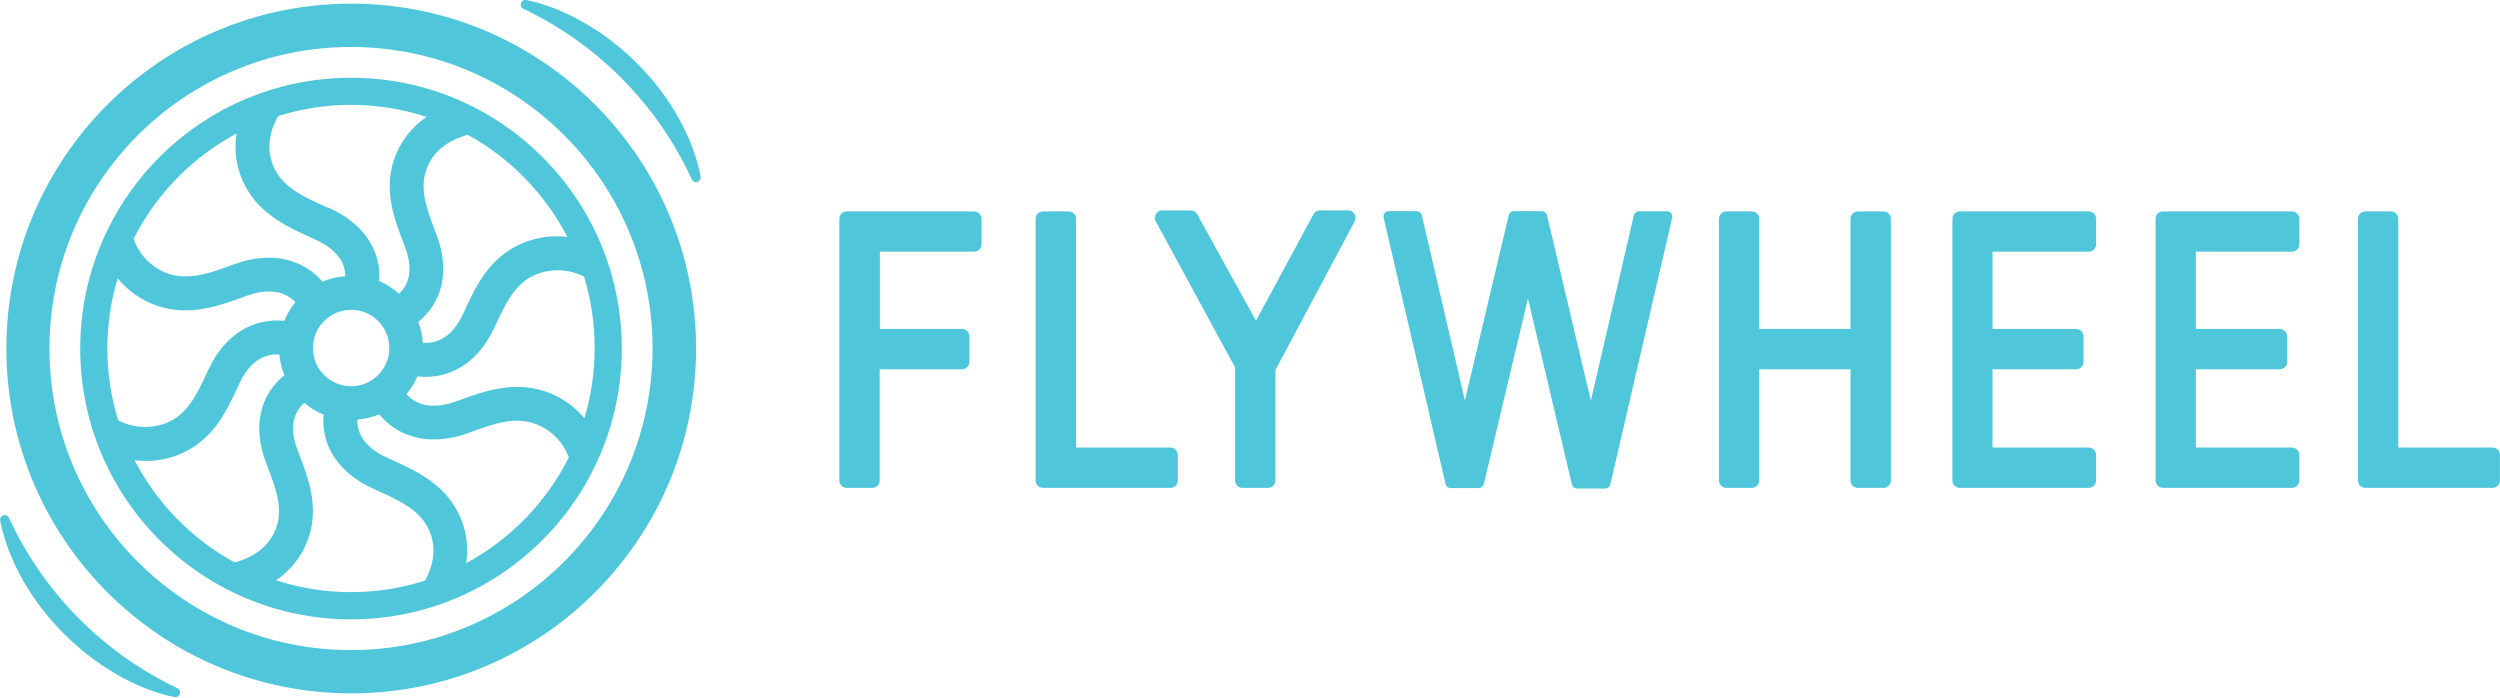
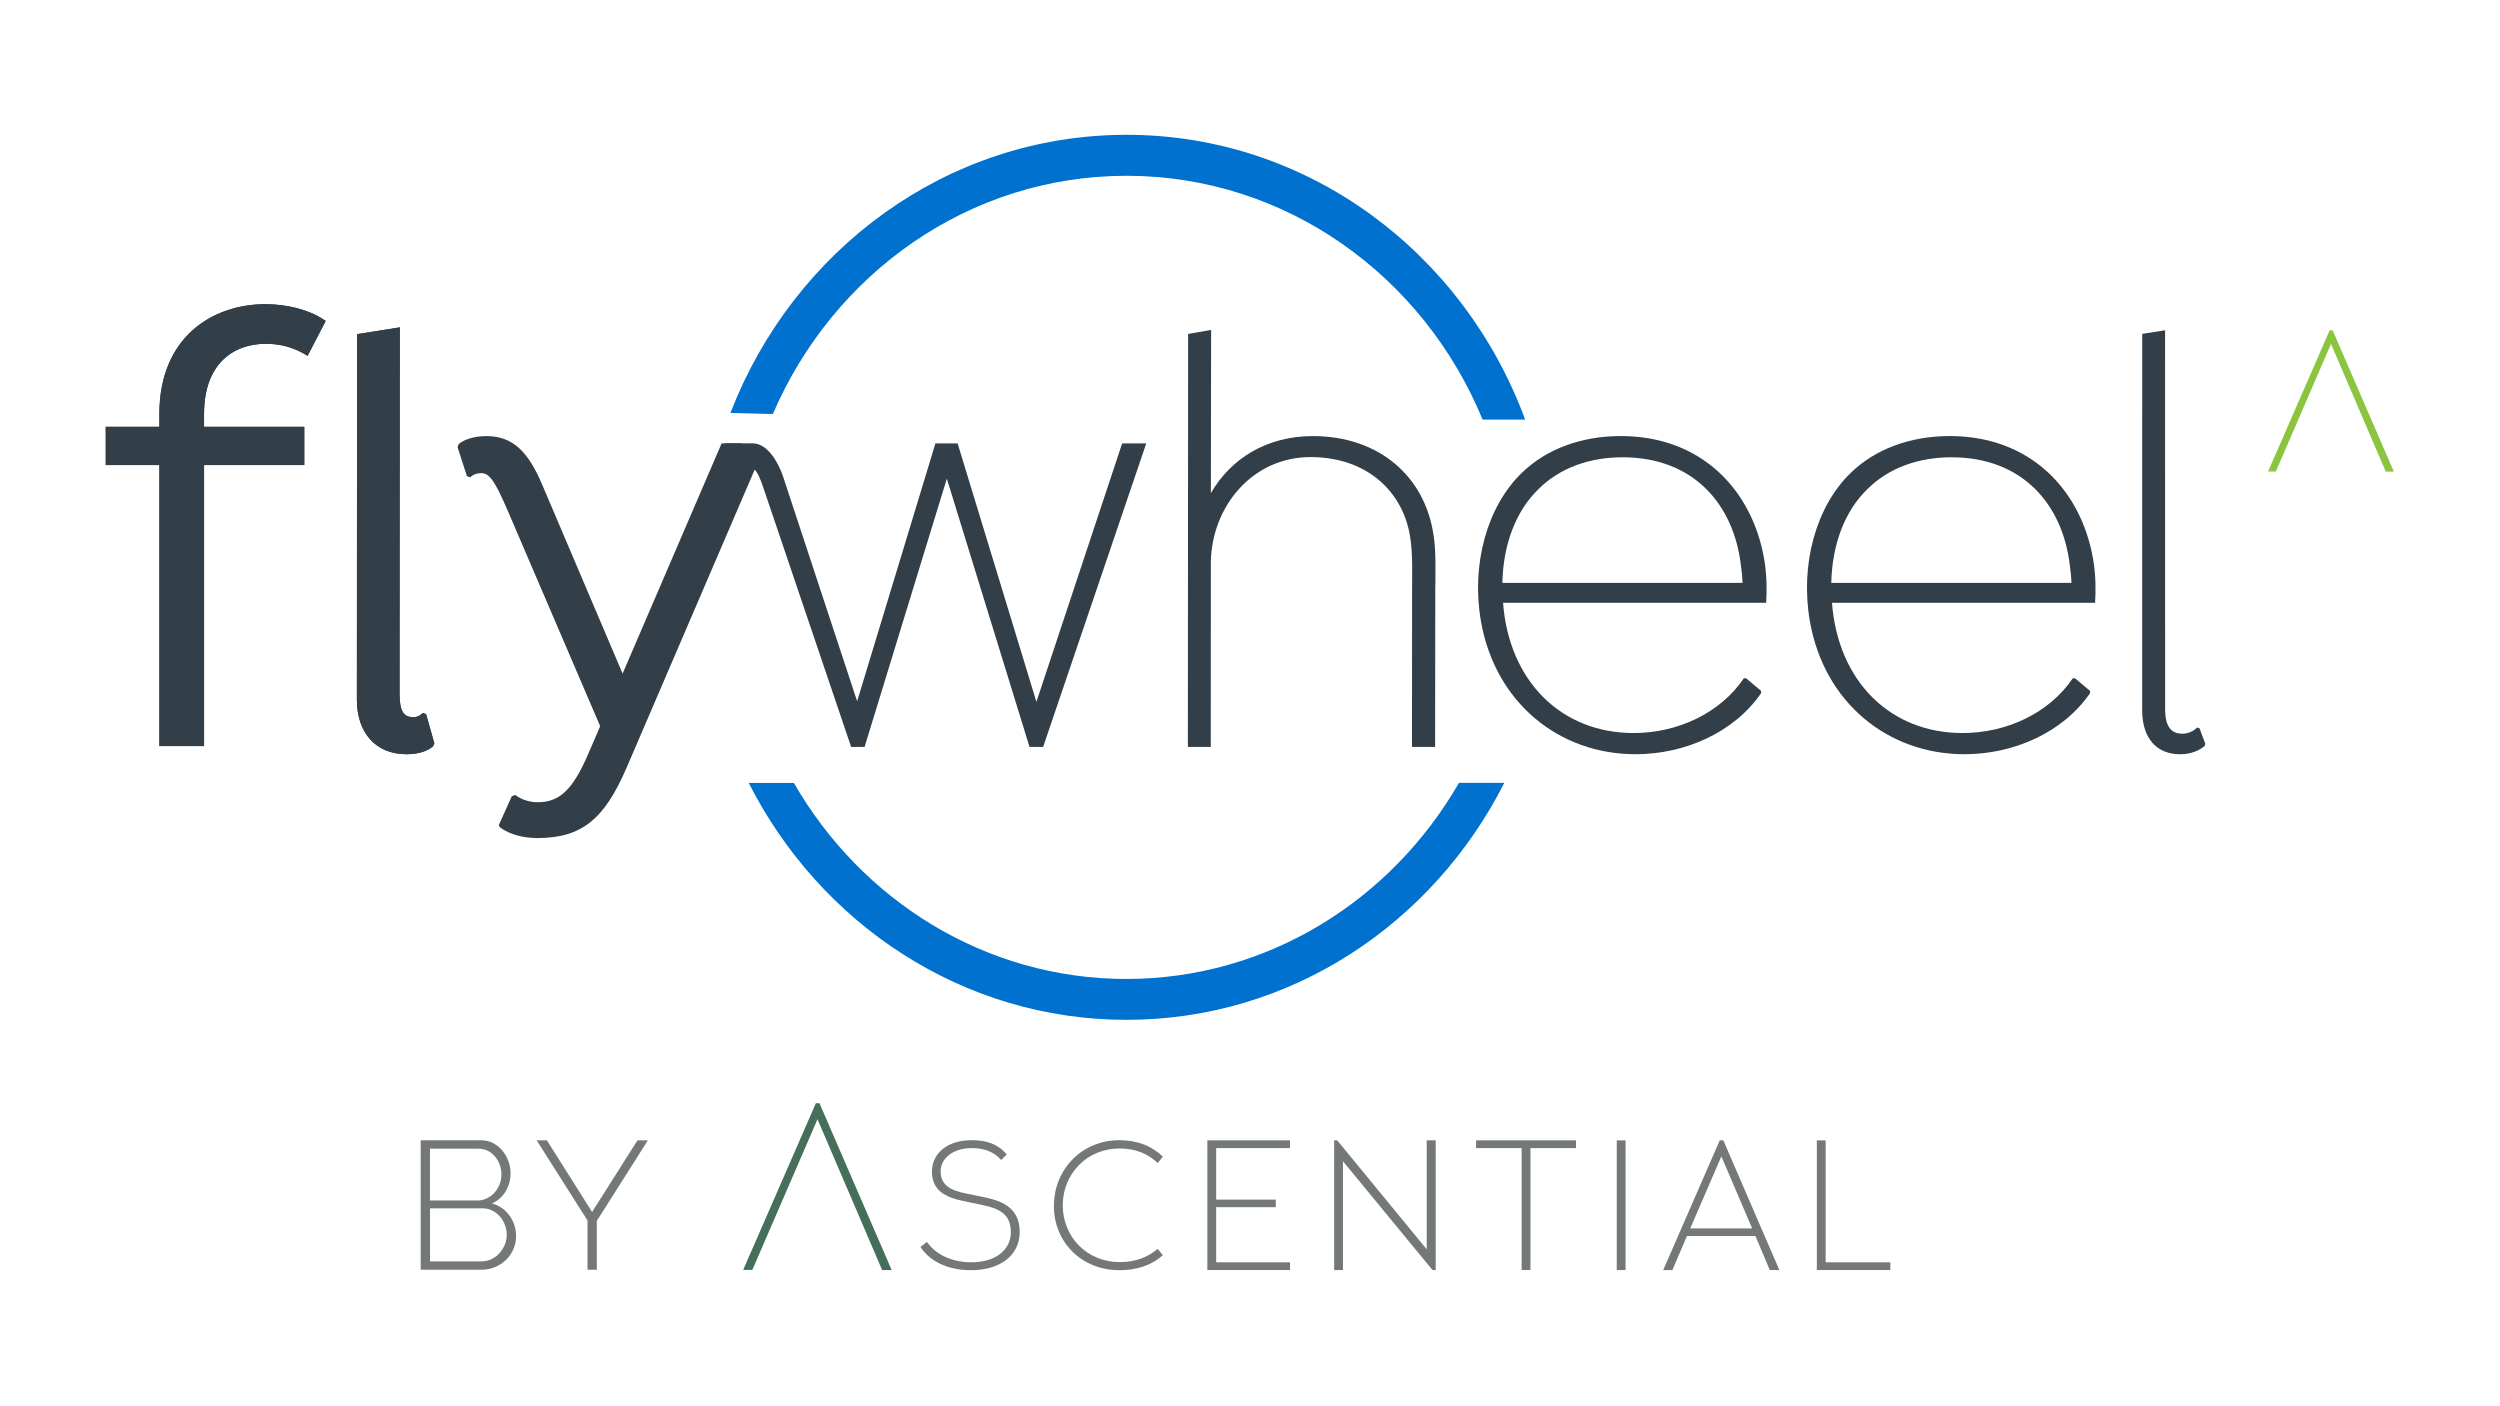
- <svg xmlns="http://www.w3.org/2000/svg" id="Layer_1" data-name="Layer 1" viewBox="0 0 589.02 164.24">
-   <defs>
-     <style>.cls-1{fill:#50c6db;}</style>
-   </defs>
-   <path class="cls-1" d="M82.7,18.32a63.8,63.8,0,1,0,63.8,63.8A63.8,63.8,0,0,0,82.7,18.32Zm-17.09,9a57.24,57.24,0,0,1,34.88.22,19.82,19.82,0,0,0-7.69,10.17c-2.41,7.3.13,14,2.38,19.84l0.25,0.65c1.32,3.46,1.94,7.92-1.43,11a17,17,0,0,0-4.66-3c0.53-7.19-3.68-13.54-11.72-17.18L77,48.83C71.67,46.44,67.1,44.38,64.82,40c-2.48-4.75-1.07-9.35.55-12.37ZM91.73,82a9,9,0,1,1-9-9A9,9,0,0,1,91.73,82Zm-36-50.5a19.65,19.65,0,0,0,2,12.24c3.56,6.82,10.13,9.79,15.93,12.41l0.64,0.29c3.4,1.54,7,4.22,7.07,8.63A16.9,16.9,0,0,0,76,66.36c-4.78-5.52-12.33-7.15-20.61-4.18l-0.66.24c-5.44,2-10.15,3.65-14.95,2.11a13.3,13.3,0,0,1-8.3-8.27A57.78,57.78,0,0,1,55.71,31.47ZM27.84,99a57.34,57.34,0,0,1-.11-33.42,20.42,20.42,0,0,0,9.59,6.55c7.39,2.38,14.15,0,20.11-2.19l0.66-.24c3.6-1.29,8.23-1.89,11.5,1.47A17,17,0,0,0,67,75.59c-7.47-.74-14.08,3.35-17.82,11.34l-0.29.63c-2.39,5.13-4.46,9.56-8.9,11.76a13.72,13.72,0,0,1-11.9-.17ZM55.2,132.47a57.79,57.79,0,0,1-23.49-24.05,21.72,21.72,0,0,0,2.73.18,20.36,20.36,0,0,0,9.08-2.11c7-3.44,10-9.87,12.61-15.55l0.29-.62c1.61-3.44,4.5-7.11,9.4-6.81A16.89,16.89,0,0,0,67,88.42c-5.81,4.67-7.51,12.2-4.34,20.51l0.25,0.65c2,5.3,3.77,9.88,2.26,14.48-1.67,5.07-6,7.33-9.4,8.34ZM100,136.83a57.26,57.26,0,0,1-34.94-.1,19.81,19.81,0,0,0,7.69-10.17c2.41-7.3-.13-14-2.38-19.84l-0.25-.64c-1.34-3.51-2-8,1.57-11.17a17,17,0,0,0,4.55,2.79C75.59,105,79.8,111.48,88,115.17l0.65,0.29c5.29,2.39,9.85,4.45,12.13,8.82,2.48,4.75,1.07,9.35-.55,12.37A0.36,0.36,0,0,1,100,136.83Zm9.84-4.17a19.64,19.64,0,0,0-2-12.09c-3.56-6.82-10.13-9.79-15.93-12.41l-0.64-.29c-3.49-1.58-7.22-4.37-7.06-9a16.9,16.9,0,0,0,5.12-1.25c4.77,5.74,12.43,7.48,20.85,4.46l0.67-.24c5.44-2,10.15-3.65,14.94-2.1a13.24,13.24,0,0,1,8.22,8.06A57.78,57.78,0,0,1,109.86,132.67ZM140.1,82.11a57.2,57.2,0,0,1-2.41,16.43,20.41,20.41,0,0,0-9.46-6.4c-7.39-2.38-14.15,0-20.1,2.19l-0.66.24c-3.67,1.32-8.42,1.91-11.7-1.69a17,17,0,0,0,2.59-4.2,17.44,17.44,0,0,0,1.94.12c6.76,0,12.65-4.07,16.1-11.45l0.3-.63c2.39-5.13,4.46-9.56,8.9-11.76a13.72,13.72,0,0,1,12,.2A57.2,57.2,0,0,1,140.1,82.11ZM122,57.8c-7,3.44-10,9.87-12.6,15.54l-0.29.63c-1.62,3.46-4.53,7.15-9.47,6.81a16.89,16.89,0,0,0-1.09-4.93c5.79-4.68,7.48-12.19,4.32-20.49l-0.25-.66c-2-5.3-3.77-9.88-2.25-14.48,1.67-5.07,6-7.33,9.4-8.34l0.44-.12a57.79,57.79,0,0,1,23.47,24.07A20.53,20.53,0,0,0,122,57.8Z" />
-   <path class="cls-1" d="M82.7,0.86A81.25,81.25,0,1,0,164,82.11,81.25,81.25,0,0,0,82.7.86Zm0,152.31a71.05,71.05,0,1,1,71.05-71.05A71.13,71.13,0,0,1,82.7,153.17Z" />
-   <path class="cls-1" d="M150.27,15.1C142.66,7.42,132.85,1.78,124,0a1.1,1.1,0,0,0-.67,2.08A82.81,82.81,0,0,1,163,42.27a1.1,1.1,0,0,0,2.08-.66C163.26,32.3,158,22.89,150.27,15.1Z" />
-   <path class="cls-1" d="M41.8,162.14A82.82,82.82,0,0,1,2.11,122a1.1,1.1,0,0,0-2.08.66c1.87,9.3,7.15,18.72,14.87,26.5s17.42,13.32,26.24,15.08l0.22,0A1.1,1.1,0,0,0,41.8,162.14Z" />
-   <path class="cls-1" d="M229.51,49.8h-30a1.75,1.75,0,0,0-1.75,1.75V113.2a1.75,1.75,0,0,0,1.75,1.75h6a1.75,1.75,0,0,0,1.75-1.75V87h19.4a1.75,1.75,0,0,0,1.75-1.75v-6a1.75,1.75,0,0,0-1.75-1.75H207.3V59.3h22.21a1.75,1.75,0,0,0,1.75-1.75v-6A1.75,1.75,0,0,0,229.51,49.8Z" />
-   <path class="cls-1" d="M275.74,105.45H253.53V51.55a1.75,1.75,0,0,0-1.75-1.75h-6A1.75,1.75,0,0,0,244,51.55V113.2a1.75,1.75,0,0,0,1.75,1.75h30a1.75,1.75,0,0,0,1.75-1.75v-6A1.75,1.75,0,0,0,275.74,105.45Z" />
-   <path class="cls-1" d="M317.67,49.57H311a1.75,1.75,0,0,0-1.54.92L295.92,75.56,282.07,50.47a1.75,1.75,0,0,0-1.53-.9h-6.69a1.75,1.75,0,0,0-1.54,2.59L291,86.58V113.2a1.75,1.75,0,0,0,1.75,1.75h6a1.75,1.75,0,0,0,1.75-1.75v-26l18.68-35.05A1.75,1.75,0,0,0,317.67,49.57Z" />
-   <path class="cls-1" d="M587.27,105.45H565.06V51.55a1.75,1.75,0,0,0-1.75-1.75h-6a1.75,1.75,0,0,0-1.75,1.75V113.2a1.75,1.75,0,0,0,1.75,1.75h30A1.75,1.75,0,0,0,589,113.2v-6A1.75,1.75,0,0,0,587.27,105.45Z" />
-   <path class="cls-1" d="M443.73,49.8h-6A1.75,1.75,0,0,0,436,51.55V77.49H414.5V51.55a1.75,1.75,0,0,0-1.75-1.75h-6A1.75,1.75,0,0,0,405,51.55V113.2a1.75,1.75,0,0,0,1.75,1.75h6a1.75,1.75,0,0,0,1.75-1.75V87H436V113.2a1.75,1.75,0,0,0,1.75,1.75h6a1.75,1.75,0,0,0,1.75-1.75V51.55A1.75,1.75,0,0,0,443.73,49.8Z" />
-   <path class="cls-1" d="M492.1,49.8H461.71A1.75,1.75,0,0,0,460,51.55V113.2a1.75,1.75,0,0,0,1.75,1.75H492.1a1.75,1.75,0,0,0,1.75-1.75v-6a1.75,1.75,0,0,0-1.75-1.75H469.46V87h19.7a1.75,1.75,0,0,0,1.75-1.75v-6a1.75,1.75,0,0,0-1.75-1.75h-19.7V59.3H492.1a1.75,1.75,0,0,0,1.75-1.75v-6A1.75,1.75,0,0,0,492.1,49.8Z" />
-   <path class="cls-1" d="M540,49.8H509.62a1.75,1.75,0,0,0-1.75,1.75V113.2a1.75,1.75,0,0,0,1.75,1.75H540a1.75,1.75,0,0,0,1.75-1.75v-6a1.75,1.75,0,0,0-1.75-1.75H517.37V87h19.76a1.75,1.75,0,0,0,1.75-1.75v-6a1.75,1.75,0,0,0-1.75-1.75H517.37V59.3H540a1.75,1.75,0,0,0,1.75-1.75v-6A1.75,1.75,0,0,0,540,49.8Z" />
-   <path class="cls-1" d="M392.73,49.78h-6.57a1.25,1.25,0,0,0-1.22,1L374.81,94.4,364.5,50.75a1.25,1.25,0,0,0-1.22-1h-6.6a1.25,1.25,0,0,0-1.22,1L345.14,94.34,335,50.75a1.25,1.25,0,0,0-1.22-1h-6.57A1.25,1.25,0,0,0,326,51.32L340.58,114a1.25,1.25,0,0,0,1.23,1h6.58a1.25,1.25,0,0,0,1.22-1L360,70.31l10.35,43.8a1.25,1.25,0,0,0,1.22,1h6.62a1.25,1.25,0,0,0,1.22-1l14.57-62.79A1.25,1.25,0,0,0,392.73,49.78Z" />
+ <svg xmlns="http://www.w3.org/2000/svg" enable-background="new 0 0 1366 768" viewBox="0 0 1366 768">
+   <path d="m422.27 226.24c32.97-76.7 107.07-130.19 193.26-130.19 87.32 0 162.27 54.89 194.57 133.21h23.23c-33.48-90.97-118.34-155.6-217.8-155.6-98.13 0-182.05 62.93-216.43 151.98 7.79.19 15.6.39 23.17.6z" fill="#0071ce" />
+   <path d="m797.18 427.76c-36.94 64.1-104.44 107.06-181.66 107.15-77.26 0-144.82-42.98-181.75-107.13h-24.67c39.01 76.95 116.78 129.46 206.42 129.46 89.65 0 167.43-52.52 206.43-129.48z" fill="#0071ce" />
+   <g fill="#323e48">
+     <path d="m177.96 175.36-9.89 19.07-1.1-.66c-6.98-4.19-14.31-5.93-21.63-5.93-18.14 0-33.85 11.17-33.85 38.38v6.98h54.78v20.93h-54.77v153.52h-24.42v-153.53h-29.31v-20.93h29.31v-6.98c0-42.22 29.3-60.01 57.92-60.01 11.16 0 23.37 2.79 31.75 8.37z" />
+     <path d="m195 382.59.1-200.02 23.35-3.71-.14 200.41c.13 8.29 1.56 12.61 7.53 12.61 2.32 0 3.81-1 5.23-2.32l1.77.66 4.47 15.92-.7 1.66c-2.31 1.99-6.87 4.31-14.5 4.31-17.26.01-27.05-12.26-27.11-29.52z" />
+     <path d="m414.66 251.26-72.12 167.83c-12.22 28.53-24.67 38.82-48.89 38.82-7.97 0-14.95-1.99-20.24-5.64l-.9-1.33 7.14-15.92 1.87-.66c3.45 2.65 8 3.98 12.31 3.98 11.94 0 19.01-6.97 27.07-25.22l7.04-16.31-50.07-116.73c-7.92-18.58-10.77-21.56-15.08-21.56-1.99 0-4.19.66-5.89 2.32l-1.78-.66-5.13-15.93.7-1.66c2.31-1.99 7.54-4.31 15.17-4.31 14.6 0 22.81 8.96 30.11 25.88l44.22 103.9 54.1-125.8h10.9z" />
+     <path d="m626.31 242.26-56.35 165.88h-7.42l-45.19-146.61-44.95 146.61h-7.33l-47.8-141.14c-3.64-11.13-5.96-13.13-12.71-13.13-3.18 0-13.36 0-13.36 0l4.8-11.62h15.33c7.76 0 13.82 9.85 16.58 18.26l40.43 122.65 42.78-140.9h12.12l43.05 141.21 46.86-141.21z" />
+     <path d="m717.27 238.28c36.82 0 61.4 22.62 65.99 53.95 1.53 8.68 1 22.49.97 31.08l-.08 84.83h-12.63l.04-85.77c.01-6.94.49-20.21-1.12-29.38-3.94-24.36-23.51-43.24-54.39-43.24-31.8 0-53.93 27.06-54.45 57.28l-.04 101.11h-12.51l.14-225.68 12.56-2.19-.13 89.19c10.94-19.03 30.72-31.18 55.65-31.18z" />
+     <path d="m821.27 329.38c3.25 42.73 31.69 71.15 71.36 71.15 23.99 0 47.33-10.85 60.2-29.91h1.24l8.14 6.84.1 1.23c-14.99 21.8-42.06 33.42-68.64 33.42-41.7 0-76.61-28.02-84.46-72.54-5.45-30.9 3.22-62.92 22.49-81.36 13.05-12.63 31.92-19.95 53.94-19.95 44.2 0 71.68 29.64 78.23 66.81 1.7 9.64 1.52 18.15 1.16 24.3h-143.76zm19.22-62.01c-11.96 11.68-19.11 29.52-19.6 51.1h131.25c-.11-2.95-.4-6.26-.98-10.1-3.9-32.15-25.22-58.51-64.64-58.51-17.94.01-34.22 5.72-46.03 17.51z" />
+     <path d="m1001 329.38c3.25 42.73 31.69 71.15 71.36 71.15 23.99 0 47.33-10.85 60.2-29.91h1.24l8.14 6.84.1 1.23c-14.99 21.8-42.06 33.42-68.64 33.42-41.7 0-76.61-28.02-84.46-72.54-5.45-30.9 3.22-62.92 22.49-81.36 13.05-12.63 31.92-19.95 53.94-19.95 44.2 0 71.68 29.64 78.23 66.81 1.7 9.64 1.52 18.15 1.16 24.3h-143.76zm19.21-62.01c-11.96 11.68-19.11 29.52-19.6 51.1h131.25c-.11-2.95-.4-6.26-.98-10.1-3.9-32.15-25.22-58.51-64.64-58.51-17.94.01-34.21 5.72-46.03 17.51z" />
+     <path d="m1191.21 412.12c-12.75 0-20.62-8.63-20.72-23.74l.01-205.96 12.5-1.96.03 206.75c-.03 9.79 3.25 13.68 9.43 13.68 3.39 0 6.09-1.42 8.05-3.39l1.31.45 3.14 8.43-.35 1.23c-2.87 2.4-7.26 4.51-13.4 4.51z" />
+     <path d="m177.96 175.36-9.89 19.07-1.1-.66c-6.98-4.19-14.31-5.93-21.63-5.93-18.14 0-33.85 11.17-33.85 38.38v6.98h54.78v20.93h-54.77v153.52h-24.42v-153.53h-29.31v-20.93h29.31v-6.98c0-42.22 29.3-60.01 57.92-60.01 11.16 0 23.37 2.79 31.75 8.37z" />
+     <path d="m195 382.59.1-200.02 23.35-3.71-.14 200.41c.13 8.29 1.56 12.61 7.53 12.61 2.32 0 3.81-1 5.23-2.32l1.77.66 4.47 15.92-.7 1.66c-2.31 1.99-6.87 4.31-14.5 4.31-17.26.01-27.05-12.26-27.11-29.52z" />
+   </g>
+   <path d="m1274.58 180.51h-1.67l-33.65 77.15h4.25l30.15-69.73 29.92 69.77h4.42z" fill="#8bc53f" />
+   <g fill="#757879">
+     <path d="m506.47 678.55c1.31 1.88 2.85 3.52 4.63 4.93 1.77 1.41 3.71 2.56 5.81 3.47s4.3 1.59 6.59 2.06c2.3.47 4.69.7 7.18.7 3.08 0 5.95-.36 8.61-1.1 2.66-.73 4.95-1.81 6.89-3.24 1.93-1.43 3.44-3.18 4.53-5.24 1.08-2.06 1.62-4.37 1.62-6.91 0-2.35-.36-4.37-1.08-6.05-.72-1.69-1.76-3.08-3.1-4.19-1.35-1.11-2.94-2.02-4.77-2.72-1.84-.7-4-1.3-6.5-1.81l-10.82-2.29c-2.49-.51-4.72-1.14-6.69-1.9s-3.73-1.75-5.27-2.95c-1.54-1.21-2.74-2.73-3.59-4.58-.85-1.84-1.28-4.03-1.28-6.58 0-2.54.52-4.88 1.57-7 1.05-2.13 2.54-3.96 4.48-5.48 1.93-1.53 4.23-2.68 6.89-3.48 2.66-.79 5.56-1.19 8.71-1.19 1.97 0 3.84.13 5.61.38s3.46.69 5.07 1.3 3.13 1.43 4.58 2.44c1.44 1.01 2.75 2.24 3.94 3.69l-3.05 3c-.98-1.15-2.08-2.14-3.3-2.97-1.21-.83-2.48-1.5-3.79-2s-2.72-.88-4.23-1.14c-1.51-.25-3.08-.38-4.72-.38-2.43 0-4.67.3-6.74.91-2.07.6-3.87 1.48-5.41 2.62s-2.74 2.49-3.59 4.05-1.28 3.29-1.28 5.19c0 1.84.33 3.43.98 4.77.65 1.33 1.57 2.46 2.75 3.38s2.59 1.69 4.23 2.29c1.64.61 3.54 1.13 5.71 1.57l10.82 2.19c2.69.57 5.13 1.29 7.33 2.15s4.15 2 5.86 3.43c1.7 1.43 3.05 3.24 4.03 5.43s1.47 4.81 1.47 7.86c0 3.18-.64 6.07-1.92 8.67-1.28 2.61-3.1 4.81-5.46 6.62s-5.17 3.19-8.41 4.15c-3.25.95-6.81 1.43-10.68 1.43-2.82 0-5.56-.24-8.22-.71-2.66-.48-5.18-1.22-7.58-2.24-2.39-1.01-4.61-2.33-6.64-3.94-2.04-1.62-3.81-3.53-5.32-5.75z" />
+     <path d="m578.51 645.03c1.77-4.38 4.28-8.23 7.53-11.55s7.07-5.89 11.46-7.73c4.4-1.83 9.15-2.75 14.27-2.75 2.36 0 4.64.2 6.84.58 2.2.39 4.28.96 6.25 1.7s3.84 1.68 5.61 2.81c1.77 1.14 3.41 2.45 4.92 3.93l-2.85 3.47c-1.31-1.26-2.74-2.4-4.28-3.41s-3.18-1.85-4.92-2.52c-1.74-.66-3.58-1.17-5.51-1.52-1.94-.35-3.92-.52-5.95-.52-4.39 0-8.51.8-12.35 2.38s-7.17 3.82-9.99 6.7-5 6.21-6.54 9.99c-1.54 3.77-2.31 7.75-2.31 11.93 0 4.25.77 8.27 2.31 12.08 1.54 3.8 3.72 7.13 6.54 9.98 2.82 2.86 6.15 5.07 9.99 6.66 3.84 1.58 7.96 2.38 12.35 2.38 2.03 0 4-.16 5.9-.47s3.74-.78 5.51-1.41 3.43-1.39 4.97-2.3 2.97-1.92 4.28-3.05l2.85 3.47c-1.51 1.35-3.15 2.53-4.92 3.56s-3.64 1.88-5.61 2.55-4.05 1.19-6.25 1.54-4.48.53-6.84.53c-5.12 0-9.88-.88-14.27-2.64-4.4-1.76-8.22-4.25-11.46-7.45-3.25-3.21-5.76-6.95-7.53-11.23s-2.66-8.87-2.66-13.78c0-4.89.89-9.53 2.66-13.91" />
+     <path d="m659.7 693.95v-70.86h45.17v4.23h-40.35v28.15h32.57v4.13h-32.57v30.12h40.35v4.23z" />
+     <path d="m728.98 693.95v-70.86h1.67l48.91 59.54v-59.54h4.92v70.86h-1.77l-48.91-59.44v59.44z" />
+     <path d="m806.53 627.32v-4.23h54.61v4.23h-24.89v66.63h-4.82v-66.63z" />
+     <path d="m883.39 623.09h4.82v70.86h-4.82z" />
+     <path d="m908.77 693.95 30.9-70.86h1.97l30.6 70.86h-5.22l-7.87-18.6h-37.39l-7.97 18.6zm31.79-62.1-17.02 39.36h33.85z" />
+     <path d="m992.72 693.95v-70.86h4.82v66.63h35.33v4.23z" />
+   </g>
+   <path d="m447.76 602.8h-1.97l-39.73 91.1h5.01l35.61-82.34 35.32 82.39h5.22z" fill="#456e5b" />
+   <path d="m281.97 675.46c0 2.59-.5 5-1.49 7.22-1 2.23-2.36 4.17-4.09 5.83s-3.75 2.96-6.08 3.89-4.78 1.39-7.37 1.39h-33.08v-70.74h32.98c2.46 0 4.68.53 6.67 1.59s3.69 2.44 5.08 4.14c1.39 1.69 2.47 3.62 3.24 5.78.76 2.16 1.15 4.33 1.15 6.53 0 3.59-.9 6.87-2.69 9.86s-4.29 5.18-7.47 6.58c4.05 1.19 7.26 3.44 9.62 6.73 2.35 3.28 3.53 7.02 3.53 11.2zm-47.03-47.82v28.3h25.9c1.93 0 3.69-.4 5.28-1.2s2.97-1.84 4.13-3.14 2.08-2.81 2.74-4.53c.66-1.73 1-3.49 1-5.28 0-1.93-.32-3.74-.95-5.43s-1.5-3.19-2.59-4.48-2.41-2.32-3.94-3.09c-1.53-.76-3.22-1.15-5.08-1.15zm41.95 47.13c0-1.86-.33-3.67-.99-5.43-.67-1.76-1.6-3.32-2.79-4.68-1.2-1.36-2.61-2.44-4.23-3.24-1.63-.8-3.37-1.19-5.23-1.19h-28.69v28.99h28c1.99 0 3.84-.4 5.53-1.2s3.15-1.88 4.38-3.24 2.21-2.91 2.94-4.63c.71-1.73 1.08-3.52 1.08-5.38z" fill="#757879" />
+   <path d="m298.81 623.06 24.71 39.15 24.81-39.15h5.67l-27.9 44.04v26.7h-5.08v-26.9l-27.8-43.84z" fill="#757879" />
</svg>
